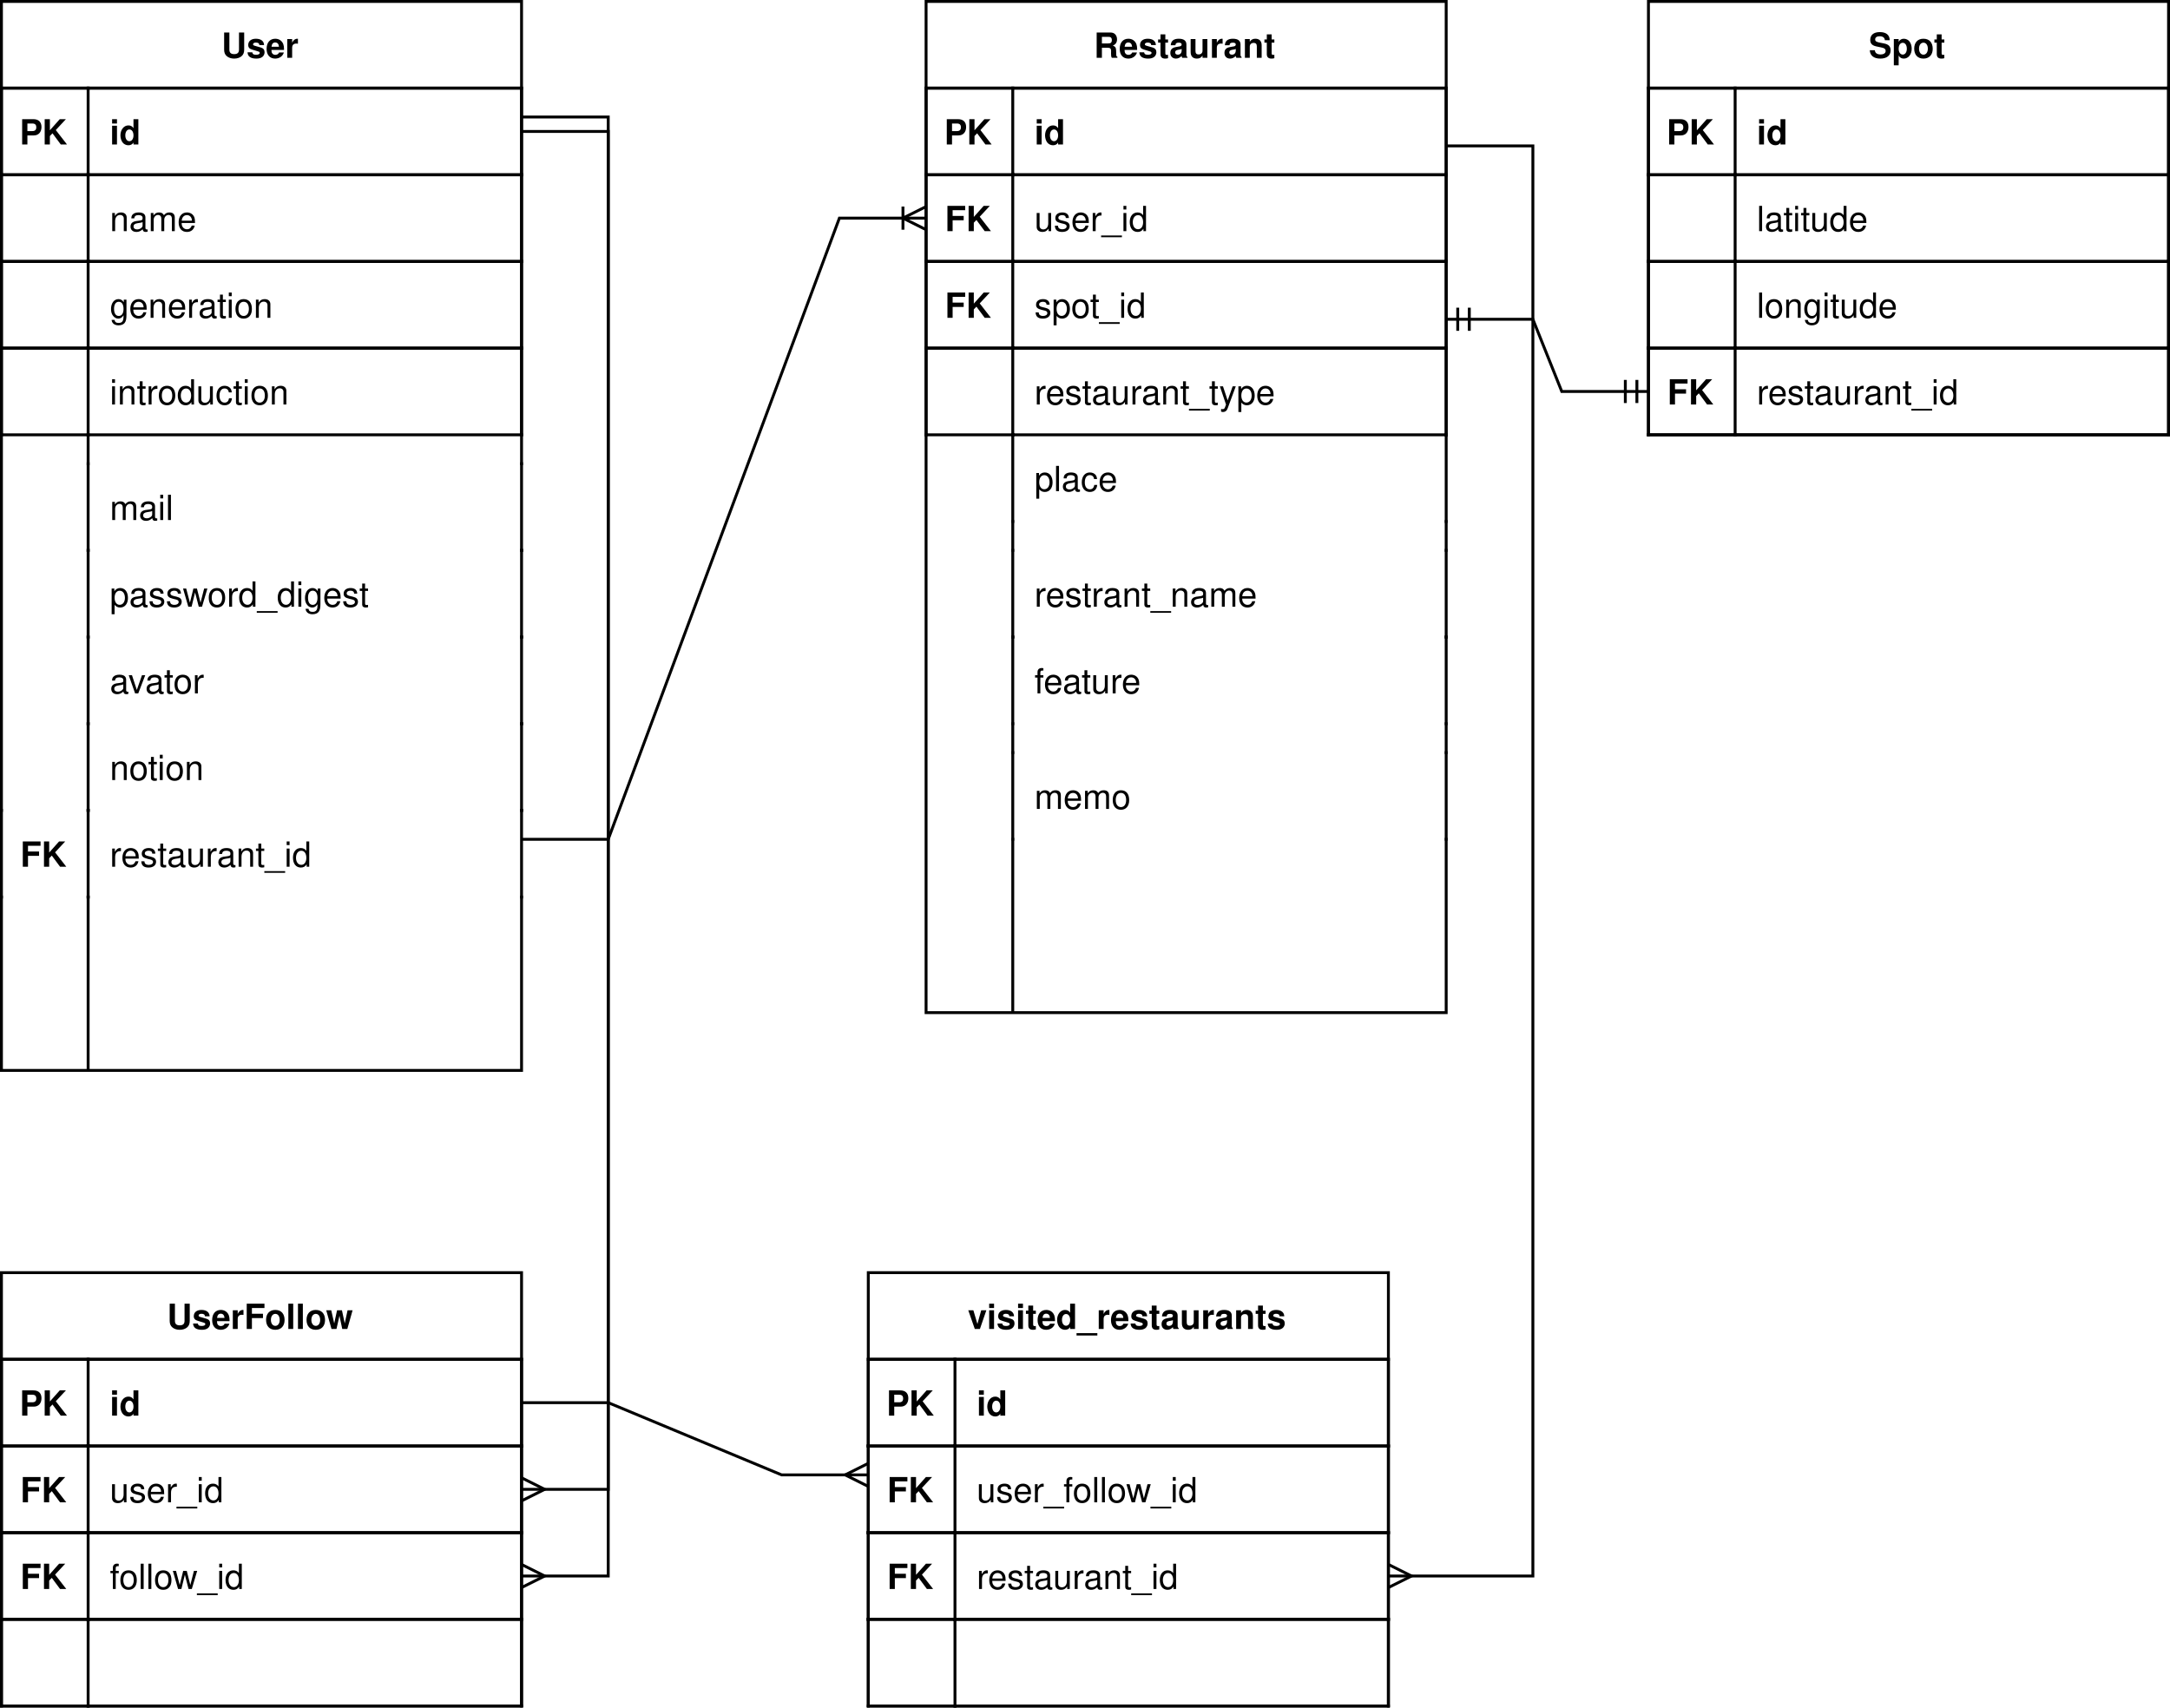
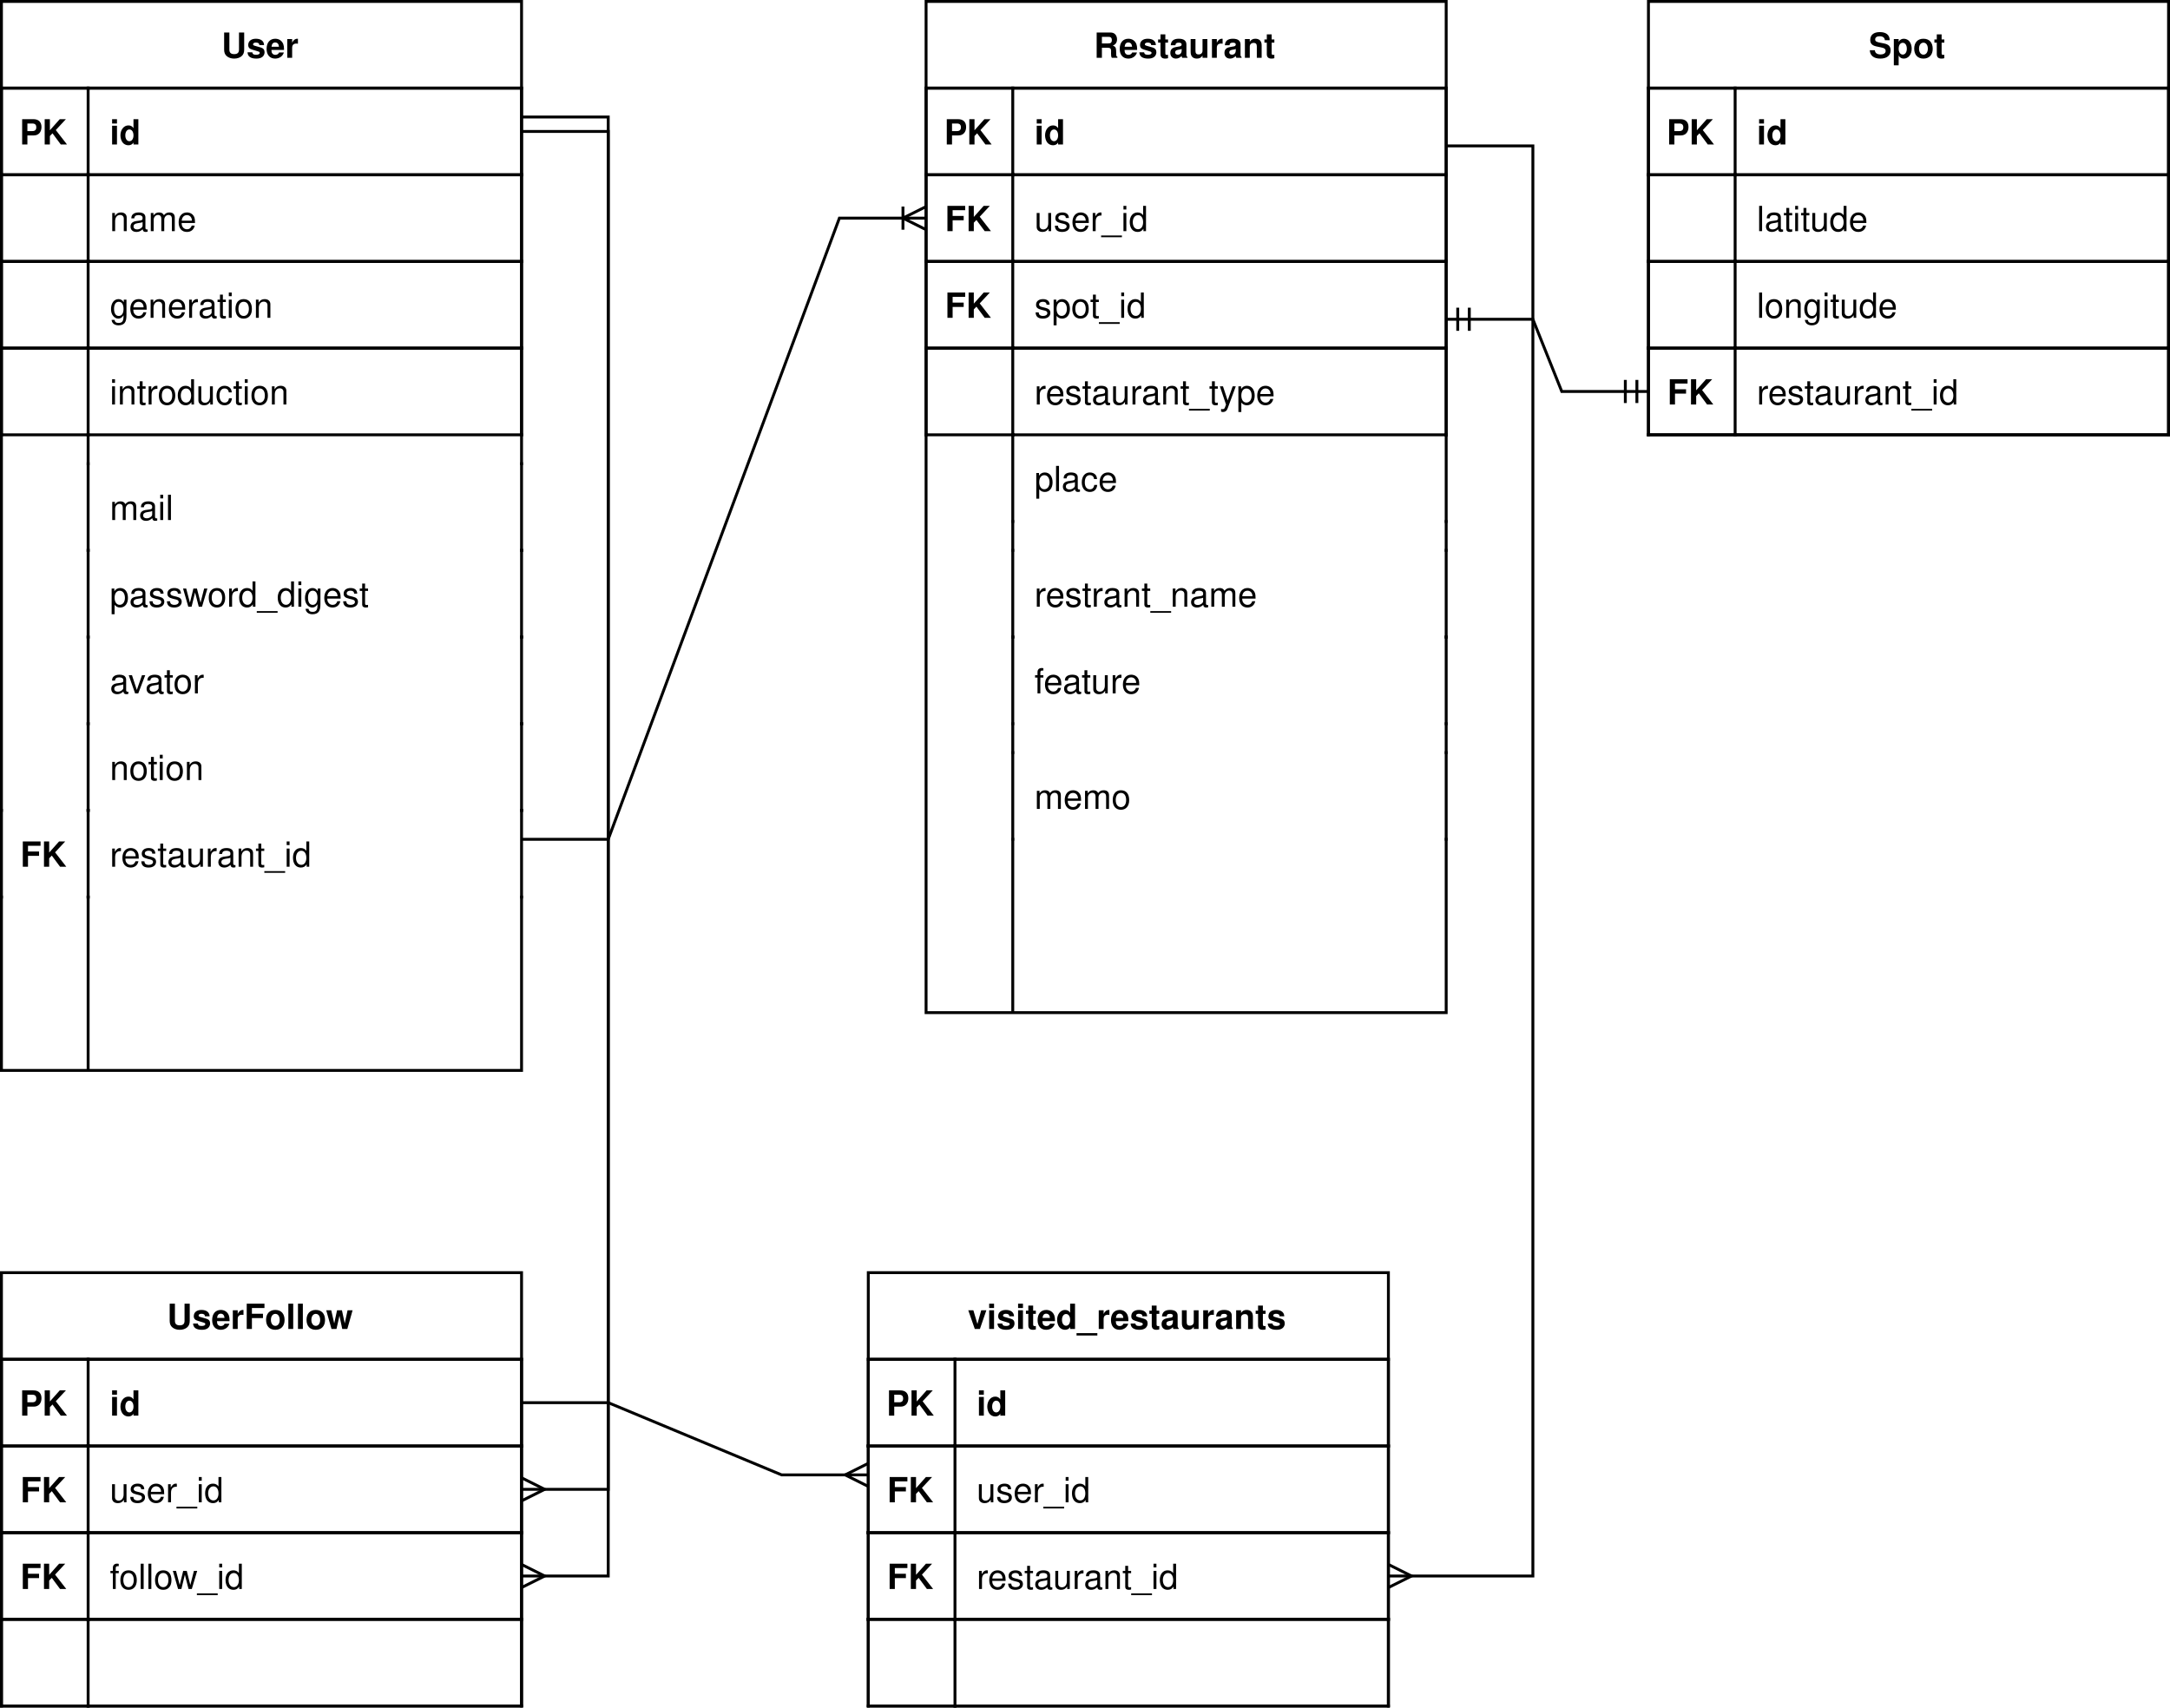
- <svg xmlns="http://www.w3.org/2000/svg" host="65bd71144e" version="1.1" width="751px" height="591px" viewBox="-0.5 -0.5 751 591" content="&lt;mxfile&gt;&lt;diagram id=&quot;WbsL6CZkBJqB13--Qd83&quot; name=&quot;ページ1&quot;&gt;7V1tj5s4EP41+Vrx5rx8bHbbO+m2umrb0/U+VW7wJkgER+DsJv31Z4JJgAkbkiVeMqZaVcGAA/OMH+xnhsnAvVtu/ojpavGF+ywcOJa/Gbj3A8dxPFf+nzZsswZC7KxhHgd+1lRo+Bb8ZqrRUq3rwGdJ6UDBeSiCVblxxqOIzUSpjcYxfykf9sTD8reu6JyBhm8zGsLWfwNfLLLWsTM6tP/Jgvki/2Z7OMn2LGl+sLqTZEF9/lJocj8N3LuYc5F9Wm7uWJjaLrdLdt7nmr37C4tZJJqc4I0VFM80XKu7+ydhsbo6sc1vWV7oKv0o6K+0aZoIGguFjGvJBmlrQYNInure27vtMKSrJNgdnrUsgtB/oFu+FnlH+db0Kdgw/zEDJj1WYvQgO0s3086fZOff1MWku2kYzCP5eSZvM/3GacwSeS0PNBHqCHVXLBZsU2sbe29x6amML5mIt/IQdcJQYbQtb74cELfHqm1RQNsdqUaqvGy+7/kAhPygsKjDxQO4vI7JY+pG0wWPg98pEqGyXBGn3fZLsAxpJP2T+pWmKd+Nx529gzC84yFPwYx4xACe6UF+zFffaTxnQjWseBCJ3U2TqfyTZrizPpABkdd6J7ftw7b8Sw+PxR2PEhFLv0n7YBK+F5ZCOBV8pToN2VPef6yMnH7+xYXgy3PAVq4O4Vb4uk3xbQVeAuD9+lctwPI2REDDR8llNJqHGRw7aqMHOI5gdtSKe8tVTVodZFwa9CncsdMi8H0WNbe0d9zSBdO6Z1pWdXYwwdm90VBSRUSF9PN15CcArv11NkRwCBCU+94XwZwWs2OnyYrOgmj+kJ05rEBMrgLxpn4wkVYhb9Rd25iPelJuRMpWW6Tc+KHbCimPm8OrZ0AzP8j7eyMjjwxg5AmAL6JL1nVObh9U1Bw8sXoO1svBE50cPLHRcvDEOm5mTBw8cQB8cxaxmIqAR3iZuA5a3EwMpaOeia/KxLajlYrPkKBujYpr7IyKiqHEJH045v56hpyMa8DFTcZQjlrRJHnhsf/TD+YpZWEF/HUVP5+9Kgp1CE74oTJFn6mQcPWop6iPcaIOBauIoyb3s1B3bZyoQ50rlvxO1zGNxM/uByE0ge9hBJ9YDeQvFvkf0yyHA4ILsQwHeWRdXgbLF1bZucwH+Q4nrR6zUC7qn8vnvWLDr+nKq56g7YrZEr6OZ0yddDDZqX68qvnFbvUH+rnI9FCa+owmZntWKsSxsXXr6yViQenqcU+rtTAblA/jjste0Dg2R15xg6ZqBLF6tanlhBjl8Z1IiCEWFJvwJMQo50WtNxHriN7U+bloawkxtRBjVp2IBVWnnpTfFAI4Rco6E2KIdUa+021FAJTnImfkzuUzXU8bqAUUN/9CKajn36vyr85kGJKLIt0ZwO3x7wQ//9qdy2W6Jv/WAIqaf22oGfX8e1X+1ZoCQ+wzRKcbI2C7xs6oCLhzGUxXJOA6QHETMBSd1gmLzY2Cevmc8TW+RIA7FJ6SFTc4+g1wR5nnROwGitQthL+rcF0c/6525FU7ajEAbkM9yZQAeDX2eWx43f50CapJxuJ75LF58/jm91TA95t8aNYibFBuw9At4980zGK3ktvgnCEUGS0jNM9tKFTTeffchhxNnLkNdSMLFXNCHaj7K432chtOPTxRLjWcvgJT29ruCVLWmtvgQOXonQd0a9Kug7/8EnGgAJQuyMXax1vwoxZY3DzcF13SzMNacxycziUptcfD+IsuEQdqRiGP5tiJ2MDKSyTvvidiXUSsN9nB7Vy6UmtM7NbYGRMTu1BlMuO14Fp0cbMxlKRMCdZUxXr7SHWH2x/OUH5KC7N/ls88adBXn7sDM0I2ZSfYvxmvJ2TjniEfGT0Zah6ycWvUjfcI2bhQXkIUssmcF/l0CMpG3Z8DtReyqYMY95zoDC3JaFJuvkI9QcpaQzbuGW+73doCdYyfkfOiMQblatfiipqGvT6dSTMNa43YeFBowkLDngG5TB4Ujp52ogJqIq5DFjcR9ylMmolYb8TGw5vD5BmQw+SdUT3p9gnYxNwlD4pQxgRpKvL8EaXg9gewuS/EVeE9sgK5fXih3vQcJIFg/s9DZD15fUY1MCIW575vMC7vpJ/nthaM82rK+bxHMI5APQlRMI4YkJtEoGTUfbGhvWBcHcSo576kL9jdtvhwgpS1BuNI52ortaY9EAOqdZOawkkGSMF18OJm475St2Y21hqTI3grdRMDKnUTKCQZkrtfhy5uMu7LdmsmY71xuXwijpGNDajbPezci3DXJGAT63YPoR5lSuAGSPUYA3NDc1+OA/hijMwNG4hPaVXX3N7SdoHYPu5qtvLo02FPhko2g7KdQalUbKGO7KfHJY38v3eo7yZdx3ZcVlrWsUQ+zRo0e1PZto4YfN/4xsK0pOI+9qiCZNPCtPugnIbCtMMGeVDtuoMkgO/8C422AHfZd7z9Udz4L934QPLN+01x5/32bf7S4HesruovjleGGfzYZ1N/cZ1yR45zRX+BYlhhuS22K7ylS86sIn7kzWoM0z+olqX479CP6LJHXw1BnDXkh1BsW4V01qOuULdxog41tydGxTrucVe44+T6fP5awH3JlrwHvTzrQgY6VPCWNAgNBX1SGehIMYeaHsC7dU3gyPpvE4gf+dHyc2H1J7cOi790I1/77deM9rXWjNkqTHHAWKknZeHh9BvoV11IVtd/ZOJ9mBT+jcsdNl1WOqNKt9X1aYvLylGDjDcdHnh1byo5ToP4vF7F6tKfUho51Y4mJQ8cja7nOe+hZ0LPSZ8ywYyGH9WDKn+SXURql5FTk9pEWgWti90JCPFVJbVN/9EugHaBeRq8ra/XVawLXaXiKcNqPxd7ityMORfFw2O6WnzhPkuP+B8=&lt;/diagram&gt;&lt;/mxfile&gt;">
+ <svg xmlns="http://www.w3.org/2000/svg" host="65bd71144e" version="1.1" width="751px" height="591px" viewBox="-0.5 -0.5 751 591" content="&lt;mxfile&gt;&lt;diagram id=&quot;WbsL6CZkBJqB13--Qd83&quot; name=&quot;ページ1&quot;&gt;7V1dk6I4FP01vk7xIaKPoz2zW7U9tVPds7WzT10ZiUoVEivEbp1fv0ESFQIKNtB4w1TXlAkhQs7NITn3ch3Ys/XuD4o2q2/Ew8HAMrzdwH4YWNbIGPH/44p9UuG4RlKxpL6XVJmnimf/NxaVstnW93CUasgICZi/SVfOSRjiOUvVIUrJW7rZggTpb92gJVYqnucoUGv/9T22SmrHlnuq/xP7y5X8ZnM0SY6skWws7iRaIY+8nVXZXwb2jBLCkk/r3QwH8djJcUnO+1pw9HhhFIeszAkjeWWvKNiKu/snwlRcHdvLW+YXuok/MvQrrppGDFEmkLENXsHHmiE/5KfaD+ahHARoE/mH5knNyg+8R7QnWyY7kqXpwt9h7ykBJm7LMXrkncXFuPMF7/xZXEx8GAX+MuSf5/w242+cUhzxa3lEERMtxF1hyvCucGzM44hzS8VkjRnd8ybihKHAaJ8uvp0QN8eibnWGti2NGQkrWx57PgHBPwgsCnCRnZzhchmTp9iMpitC/d8xEoEYuXOcDuU3fx2gkNsn8jJVU3KYj4fx9oNgRgISgxmSECt4xo08SjY/EF1iJio2xA/Z4aadKf/jdzAzPjkDh1/rjJfNU5n/xc0pm5EwYpTbTdwH5vC94RjCKSMb0WmAF7J/KgY5/vyLMEbWVcAWpq7CLfC1y+JbC7ymAu/3vwoB5rfBfBQ8cS5D4TJI4DhQGzrBkYNZ7igeRy47pNlJRviALoIDO618z8Nh6ZF2jfyRPhtau+LIis5OQ1C5NxRwqggR43a+Db1Iget4nSURtBQE+bGPRVDSYtJ2Gm3Q3A+Xj8mZowzETiMQ74onk1Mr5KW6qxtzuyflUqRs1EXKo1ZJeVge3nYmNPZ82d87GdnWgJEdBb4QrXHXObl+UGFz8Kjn4HY5eNIqB7twOXikAQePFfiWOMQUMZ+EgJm4AFrYTKxKRz0TN8rEptUmFcuOIVJxwThDouKxKjFxG6bE286Bk3EBuKDJeKzKURsURW+Eei+ev4wpCyrgl1V8KaQLCoUKv6pMoVfEOFw96jHqeToSANRVwSokoMm9Gup5O1cAqKs6F+X8jrYUheyl+06IdsC389bKAMAvIX/h0PscRzmcEFyxdTCQnnV+GVhurJJzsafEO1wddYoDvql/TZ93YQy/xzuvQrTMSWbYIrKlcyxOOg3ZtX6GZqYfdtj9Kf3cNPSqNPUVjM+2UihE3ty6//2SKl09HWm1EGaN4mHsUWaulRUjnAtmUF6N6NWmugNiEovvRkCM5H+YATFjDfSmSY7e1Pm1aH0BMUUQg1adJqrq1JPy+1wAV0i51YCYSYV4pzvzACSWC5yROxfP1KDqXwQobP5VpaCefxvl31aDYSYVYp3ujX8dDfi3c7FMTfJvAaCw+VfVjHr+bZR/2w2BmVQQne6NgAvGGRABu0bnIpiaJOACQCETsGuootM2wlRfL6gtF6iSLw2YuKvCU7QhGnu/FdyBzvcSitQ9uL8VuG71f2c7srMd1ecAdw1VT9LFAZ71feZNr/tfLqlqkrb45jw27x9fVU565g/NQoQ1im0YmWn8y8Y2mHXENrhGBaFIaxmhNNrC1jsR2+AaqkoEJ7ZBGC9wIUHVgbq/06gttqEQYtDSgnwi9KRcl7Z7jZTbjG1wTVU5+uAJXZe0KywXNiObqgAUb8jZ1oOb8KMQWNg83CddapmH24xxcM3OBSnVx8Pwky65pqoZBSRcQidiDTMvuWafeallIm412ME1OxeuVB8Tw0+95JqqyqTHa8GF6MJmY1WS0sVZkxXrzRzh4O6ns6T+TGL2r/yZxwf04nN3oIXLJpuefVzyWVmPy8aqIB9pvRgq77I5+wGED3fZSDRhumyKZhYo/lRlo+6vgepz2VyLdwC5JrIqaElak3L5HeoVUm7VZWNVeNvtzjaoieUCZ2RVP4Ieq12IK2wa7sOZWqbhVj02VoWX3u6NhjWIZbJU4WhxEBVgE7GOIUyy+56I2yLidj02NtwYJluDGCZbFZngEnARoLAJWBWhdHHSZOR5J+eNivufwPq+EJeF14UIr6o3vfqRz7D3cvKsR5dXVAMtfHH2xzrj7D4yqW5nnF2QzucjnHG2qicBcsbZGsQm2apk1H2xoT5nXBHEsNe+fcLuusWHK6TcqjNOPvG7s3mtT3uAn63bHeqXOKkQV9A0PKwgMvU0XAcNt+qMG4JN0S0sFzgNqwqSJkH7RejCJuM+X3fLZNyuQ24INmG3MF3gbNy5N+CaJGANE3a7Q1WI0sVjk9XoQXrkhvq+FafgC9ElJynjYv5Xb4nlePOx89n+6ZCslYRfTkcSVJIVlGkNUjlizxLIfnlao9D7+4D6YdGVd+C2nLKWweQya1DuFeVjUsqUB01WvjMjrZMxH8UzVzYjrWOnO2oyI61TIgCqXnPgBPCDfEPhXsGd9033P88L/8WFT44sPuzODz7s32UvZX7AqlF7sawMzNmZXzqDsZHuyDIatBdVDDvbbrP9Bm7Okorpw/N8Cfe//HNUtSzG/4B+iNY9+mIKwlz8O6rYtgnQvEddtM4TrgGgrmpuC4zYlva4i9kOlOtVLW6N16QHPb3qAga6quCtkR9oCrpbsLIGhnmJ9xFr1wRy9n87n/2Urfnns90fL502f3FB7v2Oe0azqT1jsgtLqkbSHlLCQ4lXzxvdSGb3f447/DQ5+zdOd1h2W2k5mW6zVljntrJEqFsbFti4NaUMp4R/vlXF6tafUHIzBjiZpOzPdRuzG7nw+mC7iZ8x/hwFn8VjSj7HbqK026ipTEqiVuWsm3+PK6vCZ2XUOs2ndfWzC7RT4h39Vi1lfKOlZA0l28/NhsKLlBB23pyizeob8XDc4n8=&lt;/diagram&gt;&lt;/mxfile&gt;">
  <defs>
    <clipPath id="mx-clip-0-30-30-30-0">
      <rect x="0" y="30" width="30" height="30" />
    </clipPath>
    <clipPath id="mx-clip-36-30-144-30-0">
      <rect x="36" y="30" width="144" height="30" />
    </clipPath>
    <clipPath id="mx-clip-36-60-144-30-0">
      <rect x="36" y="60" width="144" height="30" />
    </clipPath>
    <clipPath id="mx-clip-36-90-144-30-0">
      <rect x="36" y="90" width="144" height="30" />
    </clipPath>
    <clipPath id="mx-clip-36-120-144-30-0">
      <rect x="36" y="120" width="144" height="30" />
    </clipPath>
    <clipPath id="mx-clip-36-190-144-30-0">
      <rect x="36" y="190" width="144" height="30" />
    </clipPath>
    <clipPath id="mx-clip-36-220-144-30-0">
      <rect x="36" y="220" width="144" height="30" />
    </clipPath>
    <clipPath id="mx-clip-36-250-144-30-0">
      <rect x="36" y="250" width="144" height="30" />
    </clipPath>
    <clipPath id="mx-clip-36-280-144-30-0">
      <rect x="36" y="280" width="144" height="30" />
    </clipPath>
    <clipPath id="mx-clip-0-280-30-30-0">
      <rect x="0" y="280" width="30" height="30" />
    </clipPath>
    <clipPath id="mx-clip-320-30-30-30-0">
      <rect x="320" y="30" width="30" height="30" />
    </clipPath>
    <clipPath id="mx-clip-356-30-144-30-0">
      <rect x="356" y="30" width="144" height="30" />
    </clipPath>
    <clipPath id="mx-clip-356-60-144-30-0">
      <rect x="356" y="60" width="144" height="30" />
    </clipPath>
    <clipPath id="mx-clip-356-90-144-30-0">
      <rect x="356" y="90" width="144" height="30" />
    </clipPath>
    <clipPath id="mx-clip-320-90-30-30-0">
      <rect x="320" y="90" width="30" height="30" />
    </clipPath>
    <clipPath id="mx-clip-320-60-30-30-0">
      <rect x="320" y="60" width="30" height="30" />
    </clipPath>
    <clipPath id="mx-clip-570-30-30-30-0">
      <rect x="570" y="30" width="30" height="30" />
    </clipPath>
    <clipPath id="mx-clip-606-30-144-30-0">
      <rect x="606" y="30" width="144" height="30" />
    </clipPath>
    <clipPath id="mx-clip-606-60-144-30-0">
      <rect x="606" y="60" width="144" height="30" />
    </clipPath>
    <clipPath id="mx-clip-606-90-144-30-0">
      <rect x="606" y="90" width="144" height="30" />
    </clipPath>
    <clipPath id="mx-clip-606-120-144-30-0">
      <rect x="606" y="120" width="144" height="30" />
    </clipPath>
    <clipPath id="mx-clip-570-120-30-30-0">
      <rect x="570" y="120" width="30" height="30" />
    </clipPath>
    <clipPath id="mx-clip-0-470-30-30-0">
      <rect x="0" y="470" width="30" height="30" />
    </clipPath>
    <clipPath id="mx-clip-36-470-144-30-0">
      <rect x="36" y="470" width="144" height="30" />
    </clipPath>
    <clipPath id="mx-clip-36-500-144-30-0">
      <rect x="36" y="500" width="144" height="30" />
    </clipPath>
    <clipPath id="mx-clip-36-530-144-30-0">
      <rect x="36" y="530" width="144" height="30" />
    </clipPath>
    <clipPath id="mx-clip-0-500-30-30-0">
      <rect x="0" y="500" width="30" height="30" />
    </clipPath>
    <clipPath id="mx-clip-0-530-30-30-0">
      <rect x="0" y="530" width="30" height="30" />
    </clipPath>
    <clipPath id="mx-clip-300-470-30-30-0">
      <rect x="300" y="470" width="30" height="30" />
    </clipPath>
    <clipPath id="mx-clip-336-470-144-30-0">
      <rect x="336" y="470" width="144" height="30" />
    </clipPath>
    <clipPath id="mx-clip-336-500-144-30-0">
      <rect x="336" y="500" width="144" height="30" />
    </clipPath>
    <clipPath id="mx-clip-336-530-144-30-0">
      <rect x="336" y="530" width="144" height="30" />
    </clipPath>
    <clipPath id="mx-clip-300-500-30-30-0">
      <rect x="300" y="500" width="30" height="30" />
    </clipPath>
    <clipPath id="mx-clip-300-530-30-30-0">
      <rect x="300" y="530" width="30" height="30" />
    </clipPath>
    <clipPath id="mx-clip-356-120-144-30-0">
      <rect x="356" y="120" width="144" height="30" />
    </clipPath>
    <clipPath id="mx-clip-356-190-144-30-0">
      <rect x="356" y="190" width="144" height="30" />
    </clipPath>
    <clipPath id="mx-clip-356-150-144-30-0">
      <rect x="356" y="150" width="144" height="30" />
    </clipPath>
    <clipPath id="mx-clip-356-220-144-30-0">
      <rect x="356" y="220" width="144" height="30" />
    </clipPath>
    <clipPath id="mx-clip-356-260-144-30-0">
      <rect x="356" y="260" width="144" height="30" />
    </clipPath>
    <clipPath id="mx-clip-36-160-144-30-0">
      <rect x="36" y="160" width="144" height="30" />
    </clipPath>
  </defs>
  <g>
    <path d="M 0 30 L 0 0 L 180 0 L 180 30" fill="rgb(255, 255, 255)" stroke="rgb(0, 0, 0)" stroke-miterlimit="10" pointer-events="all" />
    <path d="M 0 30 L 0 370 L 180 370 L 180 30" fill="none" stroke="rgb(0, 0, 0)" stroke-miterlimit="10" pointer-events="none" />
    <path d="M 0 30 L 180 30" fill="none" stroke="rgb(0, 0, 0)" stroke-miterlimit="10" pointer-events="none" />
    <path d="M 30 30 L 30 60 L 30 90 L 30 120 L 30 150" fill="none" stroke="rgb(0, 0, 0)" stroke-miterlimit="10" pointer-events="none" />
    <g fill="rgb(0, 0, 0)" font-family="Helvetica" font-weight="bold" pointer-events="none" text-anchor="middle" font-size="12px">
      <text x="89.5" y="19.5">
                User
            </text>
    </g>
    <rect x="0" y="30" width="180" height="30" fill="none" stroke="rgb(0, 0, 0)" pointer-events="none" />
    <path d="M 0 30 M 30 30 M 30 60 M 0 60" fill="none" stroke="rgb(0, 0, 0)" stroke-linecap="square" stroke-miterlimit="10" pointer-events="none" />
    <g fill="rgb(0, 0, 0)" font-family="Helvetica" font-weight="bold" pointer-events="none" clip-path="url(#mx-clip-0-30-30-30-0)" text-anchor="middle" font-size="12px">
      <text x="14.5" y="49.5">
                PK
            </text>
    </g>
    <path d="M 30 30 M 180 30 M 180 60 M 30 60" fill="none" stroke="rgb(0, 0, 0)" stroke-linecap="square" stroke-miterlimit="10" pointer-events="none" />
    <g fill="rgb(0, 0, 0)" font-family="Helvetica" font-weight="bold" text-decoration="underline" pointer-events="none" clip-path="url(#mx-clip-36-30-144-30-0)" font-size="12px">
      <text x="37.5" y="49.5">
                id
            </text>
    </g>
    <rect x="0" y="60" width="180" height="30" fill="none" stroke="rgb(0, 0, 0)" pointer-events="none" />
    <path d="M 0 60 M 30 60 M 30 90 M 0 90" fill="none" stroke="rgb(0, 0, 0)" stroke-linecap="square" stroke-miterlimit="10" pointer-events="none" />
    <path d="M 30 60 M 180 60 M 180 90 M 30 90" fill="none" stroke="rgb(0, 0, 0)" stroke-linecap="square" stroke-miterlimit="10" pointer-events="none" />
    <g fill="rgb(0, 0, 0)" font-family="Helvetica" pointer-events="none" clip-path="url(#mx-clip-36-60-144-30-0)" font-size="12px">
      <text x="37.5" y="79.5">
                name
            </text>
    </g>
    <rect x="0" y="90" width="180" height="30" fill="none" stroke="rgb(0, 0, 0)" pointer-events="none" />
    <path d="M 0 90 M 30 90 M 30 120 M 0 120" fill="none" stroke="rgb(0, 0, 0)" stroke-linecap="square" stroke-miterlimit="10" pointer-events="none" />
    <path d="M 30 90 M 180 90 M 180 120 M 30 120" fill="none" stroke="rgb(0, 0, 0)" stroke-linecap="square" stroke-miterlimit="10" pointer-events="none" />
    <g fill="rgb(0, 0, 0)" font-family="Helvetica" pointer-events="none" clip-path="url(#mx-clip-36-90-144-30-0)" font-size="12px">
      <text x="37.5" y="109.5">
                generation
            </text>
    </g>
    <rect x="0" y="120" width="180" height="30" fill="none" stroke="rgb(0, 0, 0)" pointer-events="none" />
    <path d="M 0 120 M 30 120 M 30 150 M 0 150" fill="none" stroke="rgb(0, 0, 0)" stroke-linecap="square" stroke-miterlimit="10" pointer-events="none" />
    <path d="M 30 120 M 180 120 M 180 150 M 30 150" fill="none" stroke="rgb(0, 0, 0)" stroke-linecap="square" stroke-miterlimit="10" pointer-events="none" />
    <g fill="rgb(0, 0, 0)" font-family="Helvetica" pointer-events="none" clip-path="url(#mx-clip-36-120-144-30-0)" font-size="12px">
      <text x="37.5" y="139.5">
                introduction
            </text>
    </g>
    <path d="M 30 190 M 180 190 M 180 220 M 30 220" fill="none" stroke="rgb(0, 0, 0)" stroke-linecap="square" stroke-miterlimit="10" pointer-events="none" />
    <g fill="rgb(0, 0, 0)" font-family="Helvetica" pointer-events="none" clip-path="url(#mx-clip-36-190-144-30-0)" font-size="12px">
      <text x="37.5" y="209.5">
                password_digest
            </text>
    </g>
    <path d="M 30 220 M 180 220 M 180 250 M 30 250" fill="none" stroke="rgb(0, 0, 0)" stroke-linecap="square" stroke-miterlimit="10" pointer-events="none" />
    <g fill="rgb(0, 0, 0)" font-family="Helvetica" pointer-events="none" clip-path="url(#mx-clip-36-220-144-30-0)" font-size="12px">
      <text x="37.5" y="239.5">
                avator
            </text>
    </g>
    <path d="M 30 250 M 180 250 M 180 280 M 30 280" fill="none" stroke="rgb(0, 0, 0)" stroke-linecap="square" stroke-miterlimit="10" pointer-events="none" />
    <g fill="rgb(0, 0, 0)" font-family="Helvetica" pointer-events="none" clip-path="url(#mx-clip-36-250-144-30-0)" font-size="12px">
      <text x="37.5" y="269.5">
                notion
            </text>
    </g>
    <path d="M 30 280 M 180 280 M 180 310 M 30 310" fill="none" stroke="rgb(0, 0, 0)" stroke-linecap="square" stroke-miterlimit="10" pointer-events="none" />
    <g fill="rgb(0, 0, 0)" font-family="Helvetica" pointer-events="none" clip-path="url(#mx-clip-36-280-144-30-0)" font-size="12px">
      <text x="37.5" y="299.5">
                restaurant_id
            </text>
    </g>
    <path d="M 30 150 L 30 370" fill="none" stroke="rgb(0, 0, 0)" stroke-miterlimit="10" pointer-events="none" />
    <path d="M 0 280 M 30 280 M 30 310 M 0 310" fill="none" stroke="rgb(0, 0, 0)" stroke-linecap="square" stroke-miterlimit="10" pointer-events="none" />
    <g fill="rgb(0, 0, 0)" font-family="Helvetica" font-weight="bold" pointer-events="none" clip-path="url(#mx-clip-0-280-30-30-0)" text-anchor="middle" font-size="12px">
      <text x="14.5" y="299.5">
                FK
            </text>
    </g>
    <path d="M 320 30 L 320 0 L 500 0 L 500 30" fill="rgb(255, 255, 255)" stroke="rgb(0, 0, 0)" stroke-miterlimit="10" pointer-events="none" />
    <path d="M 320 30 L 320 350 L 500 350 L 500 30" fill="none" stroke="rgb(0, 0, 0)" stroke-miterlimit="10" pointer-events="none" />
    <path d="M 320 30 L 500 30" fill="none" stroke="rgb(0, 0, 0)" stroke-miterlimit="10" pointer-events="none" />
    <path d="M 350 30 L 350 60 L 350 90 L 350 120 L 350 150" fill="none" stroke="rgb(0, 0, 0)" stroke-miterlimit="10" pointer-events="none" />
    <g fill="rgb(0, 0, 0)" font-family="Helvetica" font-weight="bold" pointer-events="none" text-anchor="middle" font-size="12px">
      <text x="409.5" y="19.5">
                Restaurant
            </text>
    </g>
    <rect x="320" y="30" width="180" height="30" fill="none" stroke="rgb(0, 0, 0)" pointer-events="none" />
    <path d="M 320 30 M 350 30 M 350 60 M 320 60" fill="none" stroke="rgb(0, 0, 0)" stroke-linecap="square" stroke-miterlimit="10" pointer-events="none" />
    <g fill="rgb(0, 0, 0)" font-family="Helvetica" font-weight="bold" pointer-events="none" clip-path="url(#mx-clip-320-30-30-30-0)" text-anchor="middle" font-size="12px">
      <text x="334.5" y="49.5">
                PK
            </text>
    </g>
    <path d="M 350 30 M 500 30 M 500 60 M 350 60" fill="none" stroke="rgb(0, 0, 0)" stroke-linecap="square" stroke-miterlimit="10" pointer-events="none" />
    <g fill="rgb(0, 0, 0)" font-family="Helvetica" font-weight="bold" text-decoration="underline" pointer-events="none" clip-path="url(#mx-clip-356-30-144-30-0)" font-size="12px">
      <text x="357.5" y="49.5">
                id
            </text>
    </g>
    <rect x="320" y="60" width="180" height="30" fill="none" stroke="rgb(0, 0, 0)" pointer-events="none" />
    <path d="M 320 60 M 350 60 M 350 90 M 320 90" fill="none" stroke="rgb(0, 0, 0)" stroke-linecap="square" stroke-miterlimit="10" pointer-events="none" />
    <path d="M 350 60 M 500 60 M 500 90 M 350 90" fill="none" stroke="rgb(0, 0, 0)" stroke-linecap="square" stroke-miterlimit="10" pointer-events="none" />
    <rect x="320" y="90" width="180" height="30" fill="none" stroke="rgb(0, 0, 0)" pointer-events="none" />
    <path d="M 320 90 M 350 90 M 350 120 M 320 120" fill="none" stroke="rgb(0, 0, 0)" stroke-linecap="square" stroke-miterlimit="10" pointer-events="none" />
    <path d="M 350 90 M 500 90 M 500 120 M 350 120" fill="none" stroke="rgb(0, 0, 0)" stroke-linecap="square" stroke-miterlimit="10" pointer-events="none" />
    <rect x="320" y="120" width="180" height="30" fill="none" stroke="rgb(0, 0, 0)" pointer-events="none" />
    <path d="M 320 120 M 350 120 M 350 150 M 320 150" fill="none" stroke="rgb(0, 0, 0)" stroke-linecap="square" stroke-miterlimit="10" pointer-events="none" />
    <path d="M 350 120 M 500 120 M 500 150 M 350 150" fill="none" stroke="rgb(0, 0, 0)" stroke-linecap="square" stroke-miterlimit="10" pointer-events="none" />
    <path d="M 350 60 M 500 60 M 500 90 M 350 90" fill="none" stroke="rgb(0, 0, 0)" stroke-linecap="square" stroke-miterlimit="10" pointer-events="none" />
    <g fill="rgb(0, 0, 0)" font-family="Helvetica" pointer-events="none" clip-path="url(#mx-clip-356-60-144-30-0)" font-size="12px">
      <text x="357.5" y="79.5">
                user_id
            </text>
    </g>
    <path d="M 350 90 M 500 90 M 500 120 M 350 120" fill="none" stroke="rgb(0, 0, 0)" stroke-linecap="square" stroke-miterlimit="10" pointer-events="none" />
    <g fill="rgb(0, 0, 0)" font-family="Helvetica" pointer-events="none" clip-path="url(#mx-clip-356-90-144-30-0)" font-size="12px">
      <text x="357.5" y="109.5">
                spot_id
            </text>
    </g>
    <path d="M 350 150 L 350 350" fill="none" stroke="rgb(0, 0, 0)" stroke-miterlimit="10" pointer-events="none" />
    <path d="M 320 90 M 350 90 M 350 120 M 320 120" fill="none" stroke="rgb(0, 0, 0)" stroke-linecap="square" stroke-miterlimit="10" pointer-events="none" />
    <g fill="rgb(0, 0, 0)" font-family="Helvetica" font-weight="bold" pointer-events="none" clip-path="url(#mx-clip-320-90-30-30-0)" text-anchor="middle" font-size="12px">
      <text x="334.5" y="109.5">
                FK
            </text>
    </g>
    <path d="M 320 60 M 350 60 M 350 90 M 320 90" fill="none" stroke="rgb(0, 0, 0)" stroke-linecap="square" stroke-miterlimit="10" pointer-events="none" />
    <g fill="rgb(0, 0, 0)" font-family="Helvetica" font-weight="bold" pointer-events="none" clip-path="url(#mx-clip-320-60-30-30-0)" text-anchor="middle" font-size="12px">
      <text x="334.5" y="79.5">
                FK
            </text>
    </g>
    <path d="M 570 30 L 570 0 L 750 0 L 750 30" fill="rgb(255, 255, 255)" stroke="rgb(0, 0, 0)" stroke-miterlimit="10" pointer-events="none" />
    <path d="M 570 30 L 570 150 L 750 150 L 750 30" fill="none" stroke="rgb(0, 0, 0)" stroke-miterlimit="10" pointer-events="none" />
    <path d="M 570 30 L 750 30" fill="none" stroke="rgb(0, 0, 0)" stroke-miterlimit="10" pointer-events="none" />
    <path d="M 600 30 L 600 60 L 600 90 L 600 120 L 600 150" fill="none" stroke="rgb(0, 0, 0)" stroke-miterlimit="10" pointer-events="none" />
    <g fill="rgb(0, 0, 0)" font-family="Helvetica" font-weight="bold" pointer-events="none" text-anchor="middle" font-size="12px">
      <text x="659.5" y="19.5">
                Spot
            </text>
    </g>
    <rect x="570" y="30" width="180" height="30" fill="none" stroke="rgb(0, 0, 0)" pointer-events="none" />
    <path d="M 570 30 M 600 30 M 600 60 M 570 60" fill="none" stroke="rgb(0, 0, 0)" stroke-linecap="square" stroke-miterlimit="10" pointer-events="none" />
    <g fill="rgb(0, 0, 0)" font-family="Helvetica" font-weight="bold" pointer-events="none" clip-path="url(#mx-clip-570-30-30-30-0)" text-anchor="middle" font-size="12px">
      <text x="584.5" y="49.5">
                PK
            </text>
    </g>
    <path d="M 600 30 M 750 30 M 750 60 M 600 60" fill="none" stroke="rgb(0, 0, 0)" stroke-linecap="square" stroke-miterlimit="10" pointer-events="none" />
    <g fill="rgb(0, 0, 0)" font-family="Helvetica" font-weight="bold" text-decoration="underline" pointer-events="none" clip-path="url(#mx-clip-606-30-144-30-0)" font-size="12px">
      <text x="607.5" y="49.5">
                id
            </text>
    </g>
    <rect x="570" y="60" width="180" height="30" fill="none" stroke="rgb(0, 0, 0)" pointer-events="none" />
    <path d="M 570 60 M 600 60 M 600 90 M 570 90" fill="none" stroke="rgb(0, 0, 0)" stroke-linecap="square" stroke-miterlimit="10" pointer-events="none" />
    <path d="M 600 60 M 750 60 M 750 90 M 600 90" fill="none" stroke="rgb(0, 0, 0)" stroke-linecap="square" stroke-miterlimit="10" pointer-events="none" />
    <g fill="rgb(0, 0, 0)" font-family="Helvetica" pointer-events="none" clip-path="url(#mx-clip-606-60-144-30-0)" font-size="12px">
      <text x="607.5" y="79.5">
                latitude
            </text>
    </g>
    <rect x="570" y="90" width="180" height="30" fill="none" stroke="rgb(0, 0, 0)" pointer-events="none" />
    <path d="M 570 90 M 600 90 M 600 120 M 570 120" fill="none" stroke="rgb(0, 0, 0)" stroke-linecap="square" stroke-miterlimit="10" pointer-events="none" />
    <path d="M 600 90 M 750 90 M 750 120 M 600 120" fill="none" stroke="rgb(0, 0, 0)" stroke-linecap="square" stroke-miterlimit="10" pointer-events="none" />
    <g fill="rgb(0, 0, 0)" font-family="Helvetica" pointer-events="none" clip-path="url(#mx-clip-606-90-144-30-0)" font-size="12px">
      <text x="607.5" y="109.5">
                longitude
            </text>
    </g>
    <rect x="570" y="120" width="180" height="30" fill="none" stroke="rgb(0, 0, 0)" pointer-events="none" />
    <path d="M 570 120 M 600 120 M 600 150 M 570 150" fill="none" stroke="rgb(0, 0, 0)" stroke-linecap="square" stroke-miterlimit="10" pointer-events="none" />
    <path d="M 600 120 M 750 120 M 750 150 M 600 150" fill="none" stroke="rgb(0, 0, 0)" stroke-linecap="square" stroke-miterlimit="10" pointer-events="none" />
    <g fill="rgb(0, 0, 0)" font-family="Helvetica" pointer-events="none" clip-path="url(#mx-clip-606-120-144-30-0)" font-size="12px">
      <text x="607.5" y="139.5">
                restaurant_id
            </text>
    </g>
    <path d="M 570 120 M 600 120 M 600 150 M 570 150" fill="none" stroke="rgb(0, 0, 0)" stroke-linecap="square" stroke-miterlimit="10" pointer-events="none" />
    <g fill="rgb(0, 0, 0)" font-family="Helvetica" font-weight="bold" pointer-events="none" clip-path="url(#mx-clip-570-120-30-30-0)" text-anchor="middle" font-size="12px">
      <text x="584.5" y="139.5">
                FK
            </text>
    </g>
    <path d="M 0 470 L 0 440 L 180 440 L 180 470" fill="rgb(255, 255, 255)" stroke="rgb(0, 0, 0)" stroke-miterlimit="10" pointer-events="none" />
    <path d="M 0 470 L 0 590 L 180 590 L 180 470" fill="none" stroke="rgb(0, 0, 0)" stroke-miterlimit="10" pointer-events="none" />
    <path d="M 0 470 L 180 470" fill="none" stroke="rgb(0, 0, 0)" stroke-miterlimit="10" pointer-events="none" />
    <path d="M 30 470 L 30 500 L 30 530 L 30 560 L 30 590" fill="none" stroke="rgb(0, 0, 0)" stroke-miterlimit="10" pointer-events="none" />
    <g fill="rgb(0, 0, 0)" font-family="Helvetica" font-weight="bold" pointer-events="none" text-anchor="middle" font-size="12px">
      <text x="89.5" y="459.5">
                UserFollow
            </text>
    </g>
    <rect x="0" y="470" width="180" height="30" fill="none" stroke="rgb(0, 0, 0)" pointer-events="none" />
    <path d="M 0 470 M 30 470 M 30 500 M 0 500" fill="none" stroke="rgb(0, 0, 0)" stroke-linecap="square" stroke-miterlimit="10" pointer-events="none" />
    <g fill="rgb(0, 0, 0)" font-family="Helvetica" font-weight="bold" pointer-events="none" clip-path="url(#mx-clip-0-470-30-30-0)" text-anchor="middle" font-size="12px">
      <text x="14.5" y="489.5">
                PK
            </text>
    </g>
    <path d="M 30 470 M 180 470 M 180 500 M 30 500" fill="none" stroke="rgb(0, 0, 0)" stroke-linecap="square" stroke-miterlimit="10" pointer-events="none" />
    <g fill="rgb(0, 0, 0)" font-family="Helvetica" font-weight="bold" text-decoration="underline" pointer-events="none" clip-path="url(#mx-clip-36-470-144-30-0)" font-size="12px">
      <text x="37.5" y="489.5">
                id
            </text>
    </g>
    <rect x="0" y="500" width="180" height="30" fill="none" stroke="rgb(0, 0, 0)" pointer-events="none" />
    <path d="M 0 500 M 30 500 M 30 530 M 0 530" fill="none" stroke="rgb(0, 0, 0)" stroke-linecap="square" stroke-miterlimit="10" pointer-events="none" />
    <path d="M 30 500 M 180 500 M 180 530 M 30 530" fill="none" stroke="rgb(0, 0, 0)" stroke-linecap="square" stroke-miterlimit="10" pointer-events="none" />
    <g fill="rgb(0, 0, 0)" font-family="Helvetica" pointer-events="none" clip-path="url(#mx-clip-36-500-144-30-0)" font-size="12px">
      <text x="37.5" y="519.5">
                user_id
            </text>
    </g>
    <rect x="0" y="530" width="180" height="30" fill="none" stroke="rgb(0, 0, 0)" pointer-events="none" />
    <path d="M 0 530 M 30 530 M 30 560 M 0 560" fill="none" stroke="rgb(0, 0, 0)" stroke-linecap="square" stroke-miterlimit="10" pointer-events="none" />
    <path d="M 30 530 M 180 530 M 180 560 M 30 560" fill="none" stroke="rgb(0, 0, 0)" stroke-linecap="square" stroke-miterlimit="10" pointer-events="none" />
    <g fill="rgb(0, 0, 0)" font-family="Helvetica" pointer-events="none" clip-path="url(#mx-clip-36-530-144-30-0)" font-size="12px">
      <text x="37.5" y="549.5">
                follow_id
            </text>
    </g>
    <rect x="0" y="560" width="180" height="30" fill="none" stroke="rgb(0, 0, 0)" pointer-events="none" />
    <path d="M 0 560 M 30 560 M 30 590 M 0 590" fill="none" stroke="rgb(0, 0, 0)" stroke-linecap="square" stroke-miterlimit="10" pointer-events="none" />
    <path d="M 30 560 M 180 560 M 180 590 M 30 590" fill="none" stroke="rgb(0, 0, 0)" stroke-linecap="square" stroke-miterlimit="10" pointer-events="none" />
    <path d="M 0 500 M 30 500 M 30 530 M 0 530" fill="none" stroke="rgb(0, 0, 0)" stroke-linecap="square" stroke-miterlimit="10" pointer-events="none" />
    <g fill="rgb(0, 0, 0)" font-family="Helvetica" font-weight="bold" pointer-events="none" clip-path="url(#mx-clip-0-500-30-30-0)" text-anchor="middle" font-size="12px">
      <text x="14.5" y="519.5">
                FK
            </text>
    </g>
    <path d="M 0 530 M 30 530 M 30 560 M 0 560" fill="none" stroke="rgb(0, 0, 0)" stroke-linecap="square" stroke-miterlimit="10" pointer-events="none" />
    <g fill="rgb(0, 0, 0)" font-family="Helvetica" font-weight="bold" pointer-events="none" clip-path="url(#mx-clip-0-530-30-30-0)" text-anchor="middle" font-size="12px">
      <text x="14.5" y="549.5">
                FK
            </text>
    </g>
    <path d="M 300 470 L 300 440 L 480 440 L 480 470" fill="rgb(255, 255, 255)" stroke="rgb(0, 0, 0)" stroke-miterlimit="10" pointer-events="none" />
    <path d="M 300 470 L 300 590 L 480 590 L 480 470" fill="none" stroke="rgb(0, 0, 0)" stroke-miterlimit="10" pointer-events="none" />
    <path d="M 300 470 L 480 470" fill="none" stroke="rgb(0, 0, 0)" stroke-miterlimit="10" pointer-events="none" />
    <path d="M 330 470 L 330 500 L 330 530 L 330 560 L 330 590" fill="none" stroke="rgb(0, 0, 0)" stroke-miterlimit="10" pointer-events="none" />
    <g fill="rgb(0, 0, 0)" font-family="Helvetica" font-weight="bold" pointer-events="none" text-anchor="middle" font-size="12px">
      <text x="389.5" y="459.5">
                visited_restaurants
            </text>
    </g>
    <rect x="300" y="470" width="180" height="30" fill="none" stroke="rgb(0, 0, 0)" pointer-events="none" />
    <path d="M 300 470 M 330 470 M 330 500 M 300 500" fill="none" stroke="rgb(0, 0, 0)" stroke-linecap="square" stroke-miterlimit="10" pointer-events="none" />
    <g fill="rgb(0, 0, 0)" font-family="Helvetica" font-weight="bold" pointer-events="none" clip-path="url(#mx-clip-300-470-30-30-0)" text-anchor="middle" font-size="12px">
      <text x="314.5" y="489.5">
                PK
            </text>
    </g>
    <path d="M 330 470 M 480 470 M 480 500 M 330 500" fill="none" stroke="rgb(0, 0, 0)" stroke-linecap="square" stroke-miterlimit="10" pointer-events="none" />
    <g fill="rgb(0, 0, 0)" font-family="Helvetica" font-weight="bold" text-decoration="underline" pointer-events="none" clip-path="url(#mx-clip-336-470-144-30-0)" font-size="12px">
      <text x="337.5" y="489.5">
                id
            </text>
    </g>
    <rect x="300" y="500" width="180" height="30" fill="none" stroke="rgb(0, 0, 0)" pointer-events="none" />
    <path d="M 300 500 M 330 500 M 330 530 M 300 530" fill="none" stroke="rgb(0, 0, 0)" stroke-linecap="square" stroke-miterlimit="10" pointer-events="none" />
    <path d="M 330 500 M 480 500 M 480 530 M 330 530" fill="none" stroke="rgb(0, 0, 0)" stroke-linecap="square" stroke-miterlimit="10" pointer-events="none" />
    <g fill="rgb(0, 0, 0)" font-family="Helvetica" pointer-events="none" clip-path="url(#mx-clip-336-500-144-30-0)" font-size="12px">
      <text x="337.5" y="519.5">
-                 user_follow_id
+                 user_id
            </text>
    </g>
    <rect x="300" y="530" width="180" height="30" fill="none" stroke="rgb(0, 0, 0)" pointer-events="none" />
    <path d="M 300 530 M 330 530 M 330 560 M 300 560" fill="none" stroke="rgb(0, 0, 0)" stroke-linecap="square" stroke-miterlimit="10" pointer-events="none" />
    <path d="M 330 530 M 480 530 M 480 560 M 330 560" fill="none" stroke="rgb(0, 0, 0)" stroke-linecap="square" stroke-miterlimit="10" pointer-events="none" />
    <g fill="rgb(0, 0, 0)" font-family="Helvetica" pointer-events="none" clip-path="url(#mx-clip-336-530-144-30-0)" font-size="12px">
      <text x="337.5" y="549.5">
                restaurant_id
            </text>
    </g>
    <rect x="300" y="560" width="180" height="30" fill="none" stroke="rgb(0, 0, 0)" pointer-events="none" />
    <path d="M 300 560 M 330 560 M 330 590 M 300 590" fill="none" stroke="rgb(0, 0, 0)" stroke-linecap="square" stroke-miterlimit="10" pointer-events="none" />
    <path d="M 330 560 M 480 560 M 480 590 M 330 590" fill="none" stroke="rgb(0, 0, 0)" stroke-linecap="square" stroke-miterlimit="10" pointer-events="none" />
    <path d="M 300 500 M 330 500 M 330 530 M 300 530" fill="none" stroke="rgb(0, 0, 0)" stroke-linecap="square" stroke-miterlimit="10" pointer-events="none" />
    <g fill="rgb(0, 0, 0)" font-family="Helvetica" font-weight="bold" pointer-events="none" clip-path="url(#mx-clip-300-500-30-30-0)" text-anchor="middle" font-size="12px">
      <text x="314.5" y="519.5">
                FK
            </text>
    </g>
    <path d="M 300 530 M 330 530 M 330 560 M 300 560" fill="none" stroke="rgb(0, 0, 0)" stroke-linecap="square" stroke-miterlimit="10" pointer-events="none" />
    <g fill="rgb(0, 0, 0)" font-family="Helvetica" font-weight="bold" pointer-events="none" clip-path="url(#mx-clip-300-530-30-30-0)" text-anchor="middle" font-size="12px">
      <text x="314.5" y="549.5">
                FK
            </text>
    </g>
    <path d="M 500 110 L 530 110 L 540 135 L 570 135" fill="none" stroke="rgb(0, 0, 0)" stroke-miterlimit="10" pointer-events="none" />
    <path d="M 504 106 L 504 114 M 508 106 L 508 114" fill="none" stroke="rgb(0, 0, 0)" stroke-miterlimit="10" pointer-events="none" />
    <path d="M 566 139 L 566 131 M 562 139 L 562 131" fill="none" stroke="rgb(0, 0, 0)" stroke-miterlimit="10" pointer-events="none" />
    <path d="M 180 290 L 210 290 L 290 75 L 320 75" fill="none" stroke="rgb(0, 0, 0)" stroke-miterlimit="10" pointer-events="none" />
    <path d="M 312 79 L 312 71 M 320 71 L 312 75 L 320 79" fill="none" stroke="rgb(0, 0, 0)" stroke-miterlimit="10" pointer-events="none" />
    <path d="M 350 120 M 500 120 M 500 150 M 350 150" fill="none" stroke="rgb(0, 0, 0)" stroke-linecap="square" stroke-miterlimit="10" pointer-events="none" />
    <g fill="rgb(0, 0, 0)" font-family="Helvetica" pointer-events="none" clip-path="url(#mx-clip-356-120-144-30-0)" font-size="12px">
      <text x="357.5" y="139.5">
                restaurant_type
            </text>
    </g>
    <path d="M 350 190 M 500 190 M 500 220 M 350 220" fill="none" stroke="rgb(0, 0, 0)" stroke-linecap="square" stroke-miterlimit="10" pointer-events="none" />
    <g fill="rgb(0, 0, 0)" font-family="Helvetica" pointer-events="none" clip-path="url(#mx-clip-356-190-144-30-0)" font-size="12px">
      <text x="357.5" y="209.5">
                restrant_name
            </text>
    </g>
    <path d="M 350 150 M 500 150 M 500 180 M 350 180" fill="none" stroke="rgb(0, 0, 0)" stroke-linecap="square" stroke-miterlimit="10" pointer-events="none" />
    <g fill="rgb(0, 0, 0)" font-family="Helvetica" pointer-events="none" clip-path="url(#mx-clip-356-150-144-30-0)" font-size="12px">
      <text x="357.5" y="169.5">
                place
            </text>
    </g>
    <path d="M 350 220 M 500 220 M 500 250 M 350 250" fill="none" stroke="rgb(0, 0, 0)" stroke-linecap="square" stroke-miterlimit="10" pointer-events="none" />
    <g fill="rgb(0, 0, 0)" font-family="Helvetica" pointer-events="none" clip-path="url(#mx-clip-356-220-144-30-0)" font-size="12px">
      <text x="357.5" y="239.5">
                feature
            </text>
    </g>
    <path d="M 350 260 M 500 260 M 500 290 M 350 290" fill="none" stroke="rgb(0, 0, 0)" stroke-linecap="square" stroke-miterlimit="10" pointer-events="none" />
    <g fill="rgb(0, 0, 0)" font-family="Helvetica" pointer-events="none" clip-path="url(#mx-clip-356-260-144-30-0)" font-size="12px">
      <text x="357.5" y="279.5">
                memo
            </text>
    </g>
    <path d="M 30 160 M 180 160 M 180 190 M 30 190" fill="none" stroke="rgb(0, 0, 0)" stroke-linecap="square" stroke-miterlimit="10" pointer-events="none" />
    <g fill="rgb(0, 0, 0)" font-family="Helvetica" pointer-events="none" clip-path="url(#mx-clip-36-160-144-30-0)" font-size="12px">
      <text x="37.5" y="179.5">
                mail
            </text>
    </g>
    <path d="M 180 45 L 210 45 L 210 515 L 180 515" fill="none" stroke="rgb(0, 0, 0)" stroke-miterlimit="10" pointer-events="none" />
    <path d="M 180 519 L 188 515 L 180 511" fill="none" stroke="rgb(0, 0, 0)" stroke-miterlimit="10" pointer-events="none" />
    <path d="M 500 50 L 530 50 L 530 545 L 480 545" fill="none" stroke="rgb(0, 0, 0)" stroke-miterlimit="10" pointer-events="none" />
    <path d="M 480 549 L 488 545 L 480 541" fill="none" stroke="rgb(0, 0, 0)" stroke-miterlimit="10" pointer-events="none" />
    <path d="M 180 485 L 210 485 L 270 510 L 300 510" fill="none" stroke="rgb(0, 0, 0)" stroke-miterlimit="10" pointer-events="none" />
    <path d="M 300 506 L 292 510 L 300 514" fill="none" stroke="rgb(0, 0, 0)" stroke-miterlimit="10" pointer-events="none" />
    <path d="M 180 40 L 210 40 L 210 545 L 180 545" fill="none" stroke="rgb(0, 0, 0)" stroke-miterlimit="10" pointer-events="none" />
    <path d="M 180 549 L 188 545 L 180 541" fill="none" stroke="rgb(0, 0, 0)" stroke-miterlimit="10" pointer-events="none" />
  </g>
</svg>
